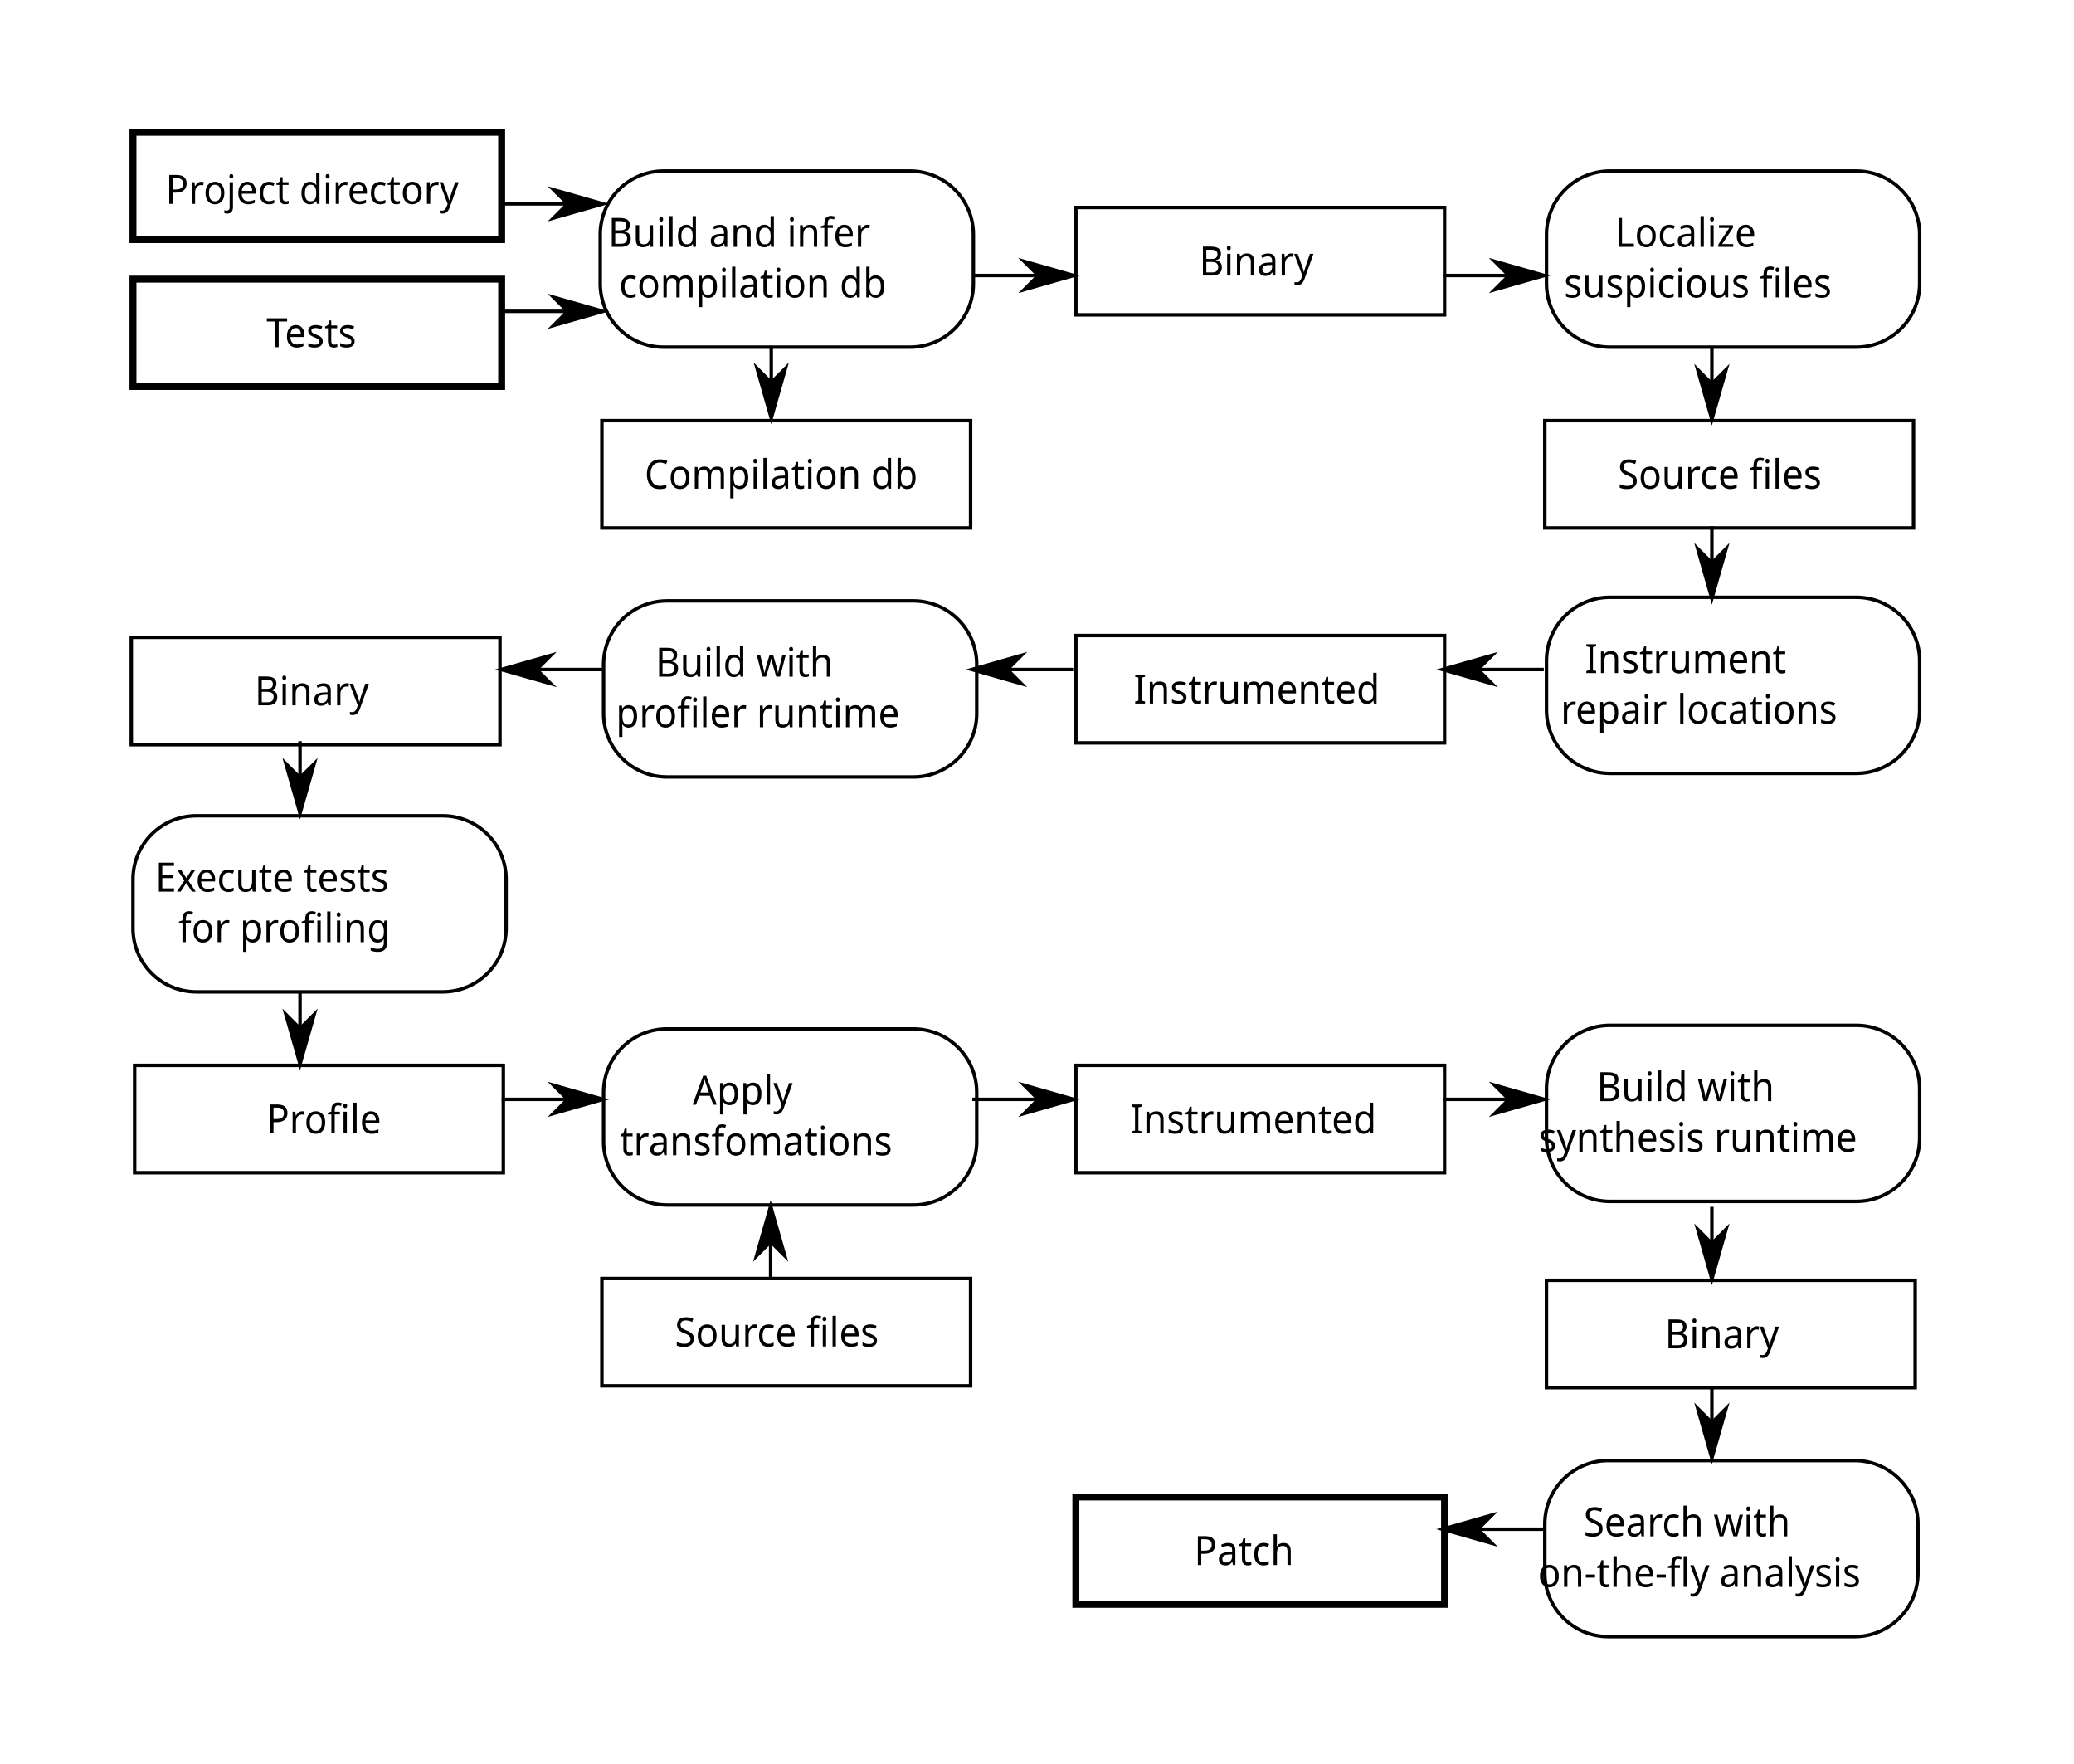
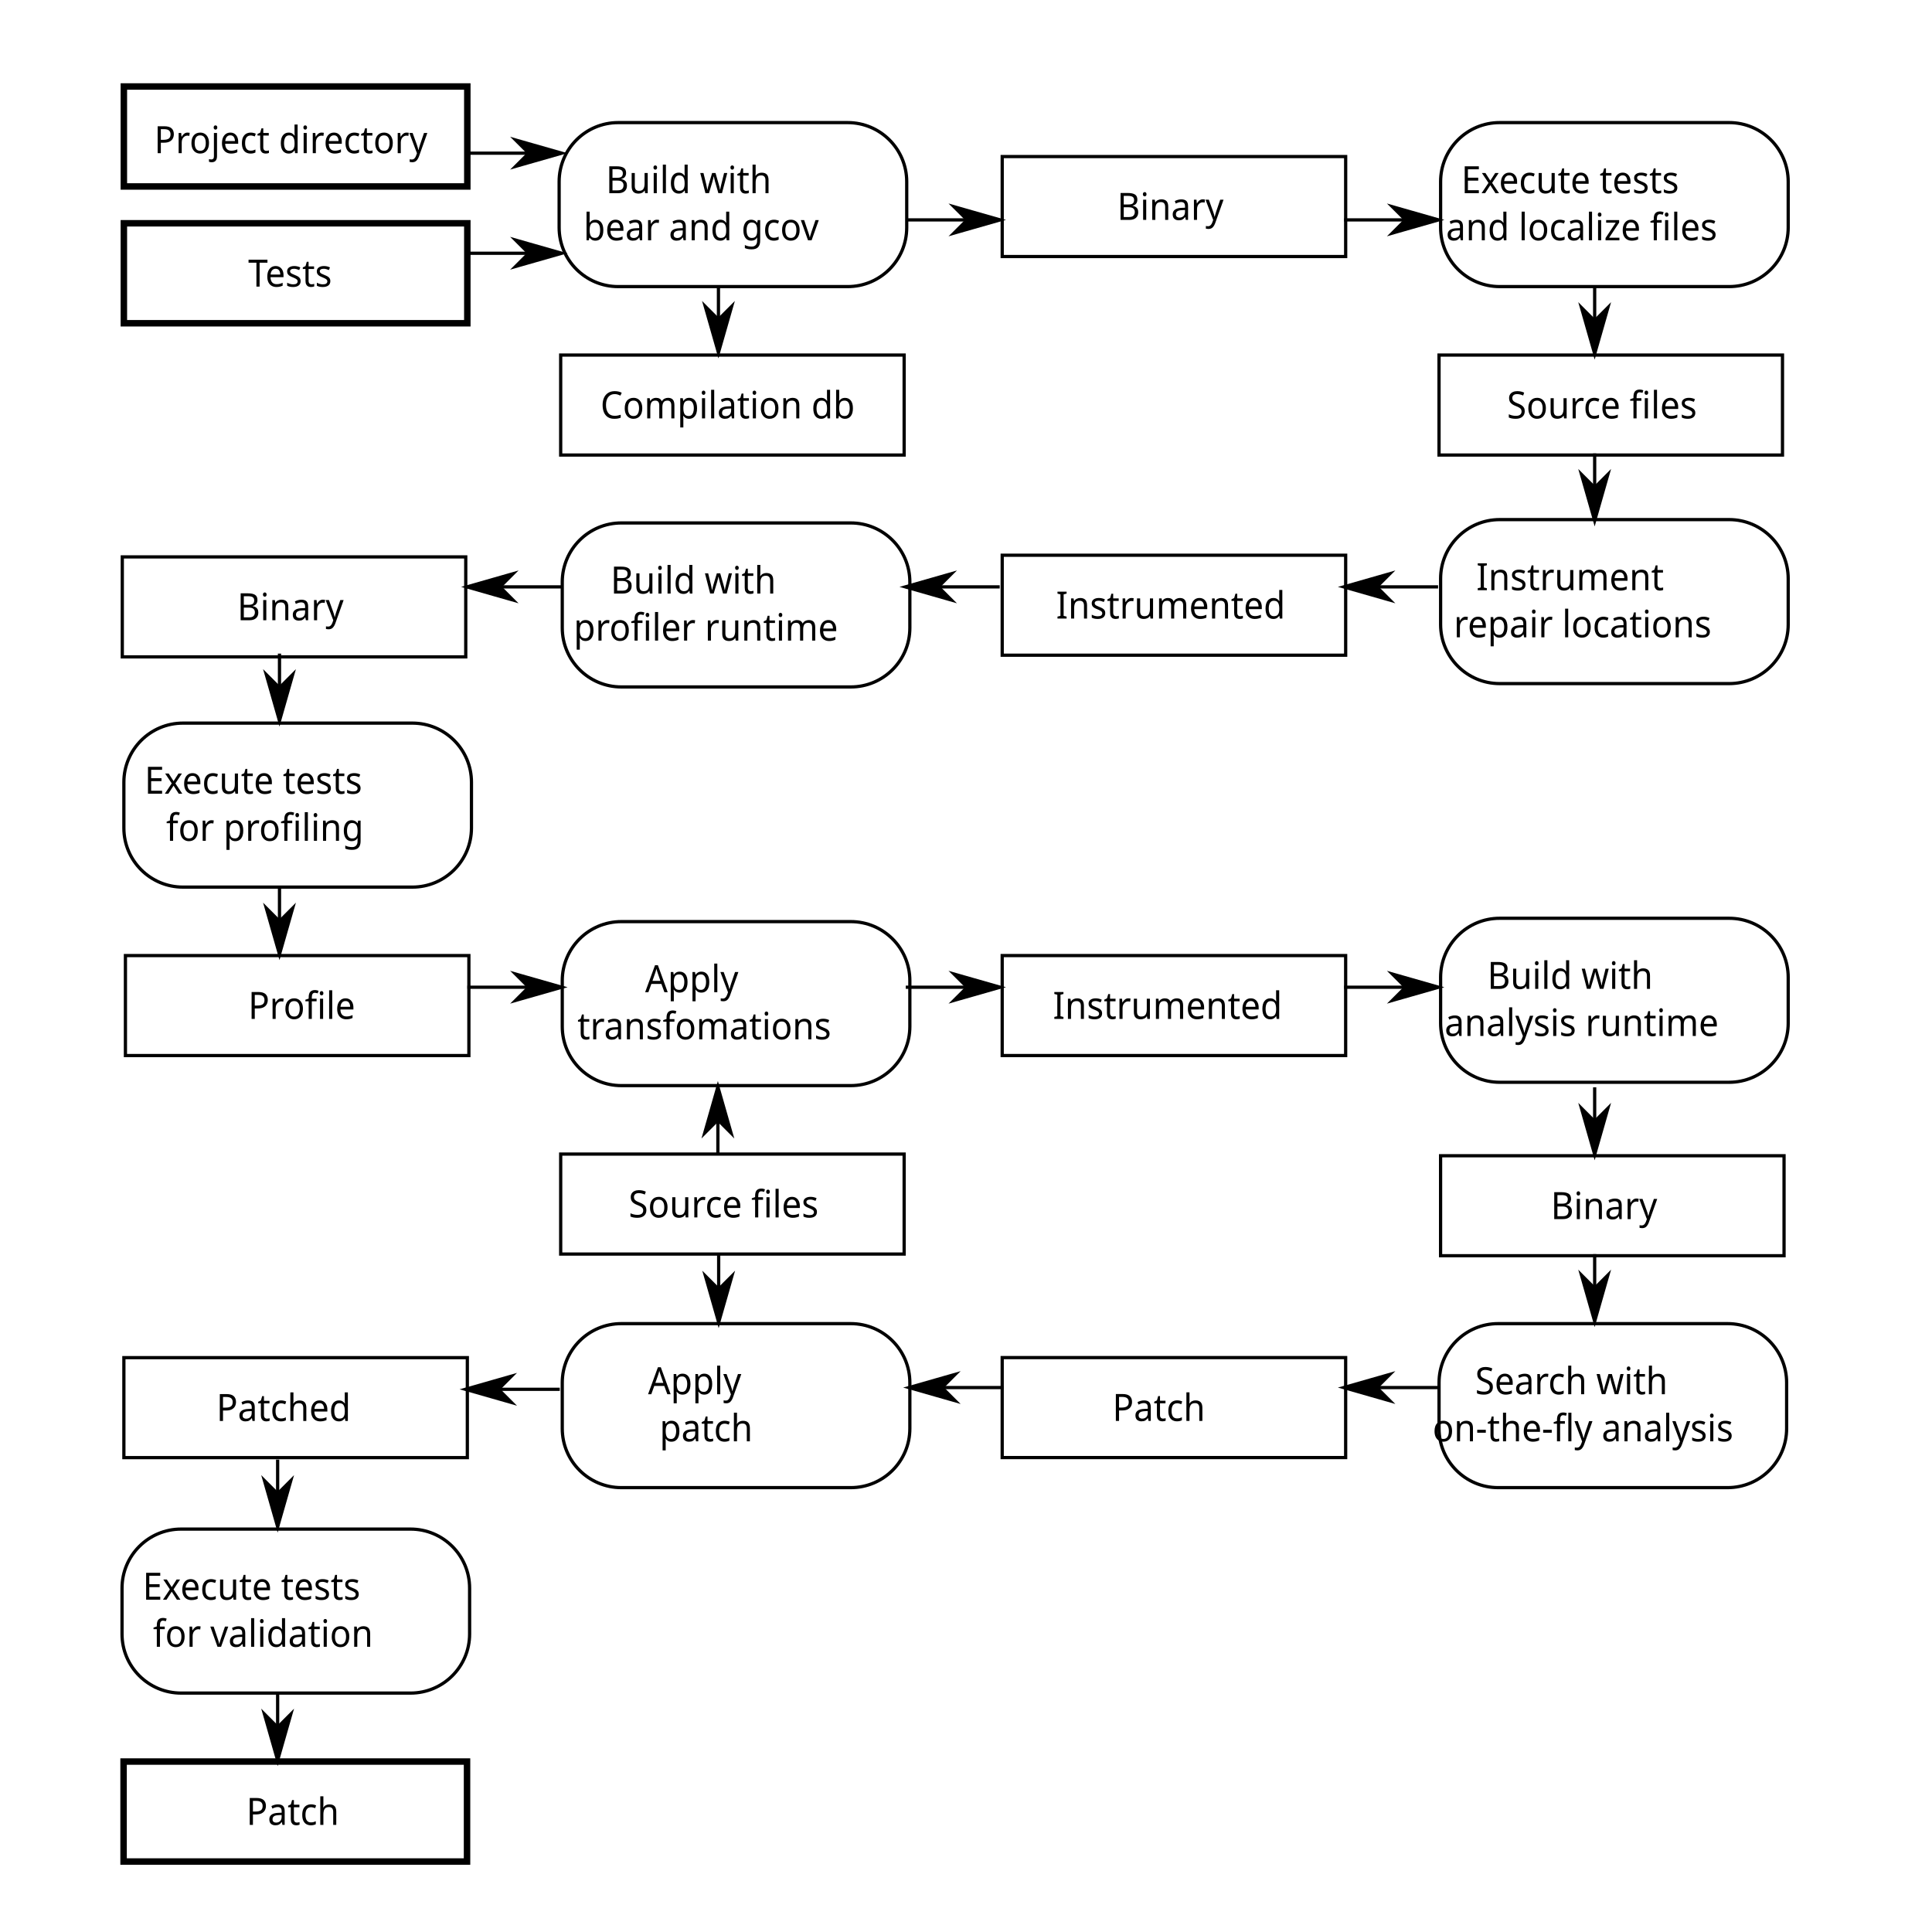
- <svg xmlns="http://www.w3.org/2000/svg" width="708.661" height="602.362" id="svg2" version="1.0">
+ <svg xmlns="http://www.w3.org/2000/svg" width="708.661" height="708.661" id="svg2" version="1.0">
  <defs id="defs4">
    <marker orient="auto" refY="0" refX="0" id="Arrow2Mend" style="overflow:visible">
      <path id="path4396" style="fill-rule:evenodd;stroke-width:0.625;stroke-linejoin:round" d="M 8.719,4.034 -2.207,0.016 8.719,-4.002 c -1.745,2.372 -1.735,5.617 -6e-7,8.035 z" transform="scale(-0.6,-0.6)" />
    </marker>
    <marker orient="auto" refY="0" refX="0" id="Arrow1Mend" style="overflow:visible">
      <path id="path4378" d="M 0,0 5,-5 -12.5,0 5,5 0,0 z" style="fill-rule:evenodd;stroke:#000000;stroke-width:1pt" transform="matrix(-0.4,0,0,-0.4,-4,0)" />
    </marker>
    <marker orient="auto" refY="0" refX="0" id="Arrow1Lend" style="overflow:visible">
      <path id="path4372" d="M 0,0 5,-5 -12.5,0 5,5 0,0 z" style="fill-rule:evenodd;stroke:#000000;stroke-width:1pt" transform="matrix(-0.8,0,0,-0.8,-10,0)" />
    </marker>
    <marker orient="auto" refY="0" refX="0" id="Arrow1Lend-4" style="overflow:visible">
      <path id="path4372-4" d="M 0,0 5,-5 -12.5,0 5,5 0,0 z" style="fill-rule:evenodd;stroke:#000000;stroke-width:1pt" transform="matrix(-0.8,0,0,-0.8,-10,0)" />
    </marker>
+     <marker orient="auto" refY="0" refX="0" id="Arrow1Lend-3" style="overflow:visible">
+       <path id="path4372-5" d="M 0,0 5,-5 -12.5,0 5,5 0,0 z" style="fill-rule:evenodd;stroke:#000000;stroke-width:1pt" transform="matrix(-0.8,0,0,-0.8,-10,0)" />
+     </marker>
+     <marker orient="auto" refY="0" refX="0" id="Arrow1Lend-2" style="overflow:visible">
+       <path id="path4372-9" d="M 0,0 5,-5 -12.5,0 5,5 0,0 z" style="fill-rule:evenodd;stroke:#000000;stroke-width:1pt" transform="matrix(-0.8,0,0,-0.8,-10,0)" />
+     </marker>
+     <marker orient="auto" refY="0" refX="0" id="Arrow1Lend-26" style="overflow:visible">
+       <path id="path4372-1" d="M 0,0 5,-5 -12.5,0 5,5 0,0 z" style="fill-rule:evenodd;stroke:#000000;stroke-width:1pt" transform="matrix(-0.8,0,0,-0.8,-10,0)" />
+     </marker>
+     <marker orient="auto" refY="0" refX="0" id="marker3213" style="overflow:visible">
+       <path id="path3215" d="M 0,0 5,-5 -12.5,0 5,5 0,0 z" style="fill-rule:evenodd;stroke:#000000;stroke-width:1pt" transform="matrix(-0.8,0,0,-0.8,-10,0)" />
+     </marker>
+     <marker orient="auto" refY="0" refX="0" id="Arrow1Lend-22" style="overflow:visible">
+       <path id="path4372-8" d="M 0,0 5,-5 -12.5,0 5,5 0,0 z" style="fill-rule:evenodd;stroke:#000000;stroke-width:1pt" transform="matrix(-0.8,0,0,-0.8,-10,0)" />
+     </marker>
+     <marker orient="auto" refY="0" refX="0" id="marker3284" style="overflow:visible">
+       <path id="path3286" d="M 0,0 5,-5 -12.5,0 5,5 0,0 z" style="fill-rule:evenodd;stroke:#000000;stroke-width:1pt" transform="matrix(-0.8,0,0,-0.8,-10,0)" />
+     </marker>
  </defs>
-   <g id="layer1" transform="translate(4.149475e-6,-435.8267)">
-     <rect style="fill:none;stroke:#000000;stroke-width:2.371;stroke-linecap:butt;stroke-linejoin:miter;stroke-miterlimit:4;stroke-opacity:1;stroke-dasharray:none;stroke-dashoffset:0" id="rect2999" width="125.981" height="36.671" x="45.431" y="481.019" />
-     <text xml:space="preserve" style="font-size:16.73px;font-style:normal;font-weight:normal;line-height:125%;letter-spacing:0px;word-spacing:0px;fill:#000000;fill-opacity:1;stroke:none;font-family:Sans" x="58.395" y="489.713" id="text3001" transform="scale(0.9688165,1.032187)">
-       <tspan id="tspan3003" x="58.395" y="489.713" style="font-size:13.384px">Project directory</tspan>
+   <g id="layer1" transform="translate(4.149475e-6,-329.5276)">
+     <rect style="fill:none;stroke:#000000;stroke-width:2.371;stroke-linecap:butt;stroke-linejoin:miter;stroke-miterlimit:4;stroke-opacity:1;stroke-dasharray:none;stroke-dashoffset:0" id="rect2999" width="125.981" height="36.671" x="45.431" y="361.254" />
+     <text xml:space="preserve" style="font-size:16.73px;font-style:normal;font-weight:normal;line-height:125%;letter-spacing:0px;word-spacing:0px;fill:#000000;fill-opacity:1;stroke:none;font-family:Sans" x="58.395" y="373.684" id="text3001" transform="scale(0.9688168,1.032187)">
+       <tspan id="tspan3003" x="58.395" y="373.684" style="font-size:13.384px">Project directory</tspan>
    </text>
-     <rect style="fill:none;stroke:#000000;stroke-width:1.186;stroke-linecap:butt;stroke-linejoin:miter;stroke-miterlimit:4;stroke-opacity:1;stroke-dasharray:none;stroke-dashoffset:0" id="rect3005" width="127.496" height="60.155" x="205.092" y="494.262" rx="21.674" />
-     <text xml:space="preserve" style="font-size:16.73px;font-style:normal;font-weight:normal;line-height:125%;letter-spacing:0px;word-spacing:0px;fill:#000000;fill-opacity:1;stroke:none;font-family:Sans" x="275.947" y="503.94" id="text3007" transform="scale(0.9688165,1.032187)">
-       <tspan id="tspan3009" x="275.947" y="503.94" style="font-size:13.384px;text-align:center;text-anchor:middle">Build and infer</tspan>
-       <tspan x="278.077" y="520.67" style="font-size:13.384px;text-align:center;text-anchor:middle" id="tspan3011">compilation db </tspan>
+     <rect style="fill:none;stroke:#000000;stroke-width:1.187;stroke-linecap:butt;stroke-linejoin:miter;stroke-miterlimit:4;stroke-opacity:1;stroke-dasharray:none;stroke-dashoffset:0" id="rect3005" width="127.496" height="60.155" x="205.092" y="374.498" rx="21.674" />
+     <text xml:space="preserve" style="font-size:16.73px;font-style:normal;font-weight:normal;line-height:125%;letter-spacing:0px;word-spacing:0px;fill:#000000;fill-opacity:1;stroke:none;font-family:Sans" x="275.947" y="387.911" id="text3007" transform="scale(0.9688168,1.032187)">
+       <tspan id="tspan3009" x="275.947" y="387.911" style="font-size:13.384px;text-align:center;text-anchor:middle">Build with</tspan>
+       <tspan x="278.077" y="404.641" style="font-size:13.384px;text-align:center;text-anchor:middle" id="tspan3011">bear and gcov </tspan>
    </text>
-     <rect style="fill:none;stroke:#000000;stroke-width:2.371;stroke-linecap:butt;stroke-linejoin:miter;stroke-miterlimit:4;stroke-opacity:1;stroke-dasharray:none;stroke-dashoffset:0" id="rect2999-3" width="125.981" height="36.671" x="45.433" y="531.191" />
-     <text xml:space="preserve" style="font-size:16.73px;font-style:normal;font-weight:normal;line-height:125%;letter-spacing:0px;word-spacing:0px;fill:#000000;fill-opacity:1;stroke:none;font-family:Sans" x="93.962" y="537.135" id="text3001-6" transform="scale(0.9688165,1.032187)">
-       <tspan id="tspan3003-7" x="93.962" y="537.135" style="font-size:13.384px">Tests</tspan>
+     <rect style="fill:none;stroke:#000000;stroke-width:2.371;stroke-linecap:butt;stroke-linejoin:miter;stroke-miterlimit:4;stroke-opacity:1;stroke-dasharray:none;stroke-dashoffset:0" id="rect2999-3" width="125.981" height="36.671" x="45.433" y="411.428" />
+     <text xml:space="preserve" style="font-size:16.73px;font-style:normal;font-weight:normal;line-height:125%;letter-spacing:0px;word-spacing:0px;fill:#000000;fill-opacity:1;stroke:none;font-family:Sans" x="93.962" y="421.106" id="text3001-6" transform="scale(0.9688168,1.032187)">
+       <tspan id="tspan3003-7" x="93.962" y="421.106" style="font-size:13.384px">Tests</tspan>
    </text>
-     <rect style="fill:none;stroke:#000000;stroke-width:1.186;stroke-linecap:butt;stroke-linejoin:miter;stroke-miterlimit:4;stroke-opacity:1;stroke-dasharray:none;stroke-dashoffset:0" id="rect2999-3-5" width="125.981" height="36.671" x="527.84" y="579.528" />
-     <text xml:space="preserve" style="font-size:16.73px;font-style:normal;font-weight:normal;line-height:125%;letter-spacing:0px;word-spacing:0px;fill:#000000;fill-opacity:1;stroke:none;font-family:Sans" x="570.558" y="583.965" id="text3001-6-3" transform="scale(0.9688165,1.032187)">
-       <tspan id="tspan3003-7-5" x="570.558" y="583.965" style="font-size:13.384px">Source files</tspan>
+     <rect style="fill:none;stroke:#000000;stroke-width:1.186;stroke-linecap:butt;stroke-linejoin:miter;stroke-miterlimit:4;stroke-opacity:1;stroke-dasharray:none;stroke-dashoffset:0" id="rect2999-3-5" width="125.981" height="36.671" x="527.84" y="459.765" />
+     <text xml:space="preserve" style="font-size:16.73px;font-style:normal;font-weight:normal;line-height:125%;letter-spacing:0px;word-spacing:0px;fill:#000000;fill-opacity:1;stroke:none;font-family:Sans" x="570.557" y="467.936" id="text3001-6-3" transform="scale(0.9688168,1.032187)">
+       <tspan id="tspan3003-7-5" x="570.557" y="467.936" style="font-size:13.384px">Source files</tspan>
    </text>
-     <rect style="fill:none;stroke:#000000;stroke-width:1.186;stroke-linecap:butt;stroke-linejoin:miter;stroke-miterlimit:4;stroke-opacity:1;stroke-dasharray:none;stroke-dashoffset:0" id="rect2999-3-5-6" width="125.981" height="36.671" x="205.66" y="579.528" />
-     <text xml:space="preserve" style="font-size:16.73px;font-style:normal;font-weight:normal;line-height:125%;letter-spacing:0px;word-spacing:0px;fill:#000000;fill-opacity:1;stroke:none;font-family:Sans" x="227.339" y="583.965" id="text3001-6-3-2" transform="scale(0.9688165,1.032187)">
-       <tspan id="tspan3003-7-5-9" x="227.339" y="583.965" style="font-size:13.384px">Compilation db</tspan>
+     <rect style="fill:none;stroke:#000000;stroke-width:1.186;stroke-linecap:butt;stroke-linejoin:miter;stroke-miterlimit:4;stroke-opacity:1;stroke-dasharray:none;stroke-dashoffset:0" id="rect2999-3-5-6" width="125.981" height="36.671" x="205.66" y="459.765" />
+     <text xml:space="preserve" style="font-size:16.73px;font-style:normal;font-weight:normal;line-height:125%;letter-spacing:0px;word-spacing:0px;fill:#000000;fill-opacity:1;stroke:none;font-family:Sans" x="227.339" y="467.936" id="text3001-6-3-2" transform="scale(0.9688168,1.032187)">
+       <tspan id="tspan3003-7-5-9" x="227.339" y="467.936" style="font-size:13.384px">Compilation db</tspan>
    </text>
-     <rect style="fill:none;stroke:#000000;stroke-width:1.186;stroke-linecap:butt;stroke-linejoin:miter;stroke-miterlimit:4;stroke-opacity:1;stroke-dasharray:none;stroke-dashoffset:0" id="rect2999-3-5-6-1" width="125.981" height="36.671" x="367.612" y="506.717" />
-     <text xml:space="preserve" style="font-size:16.73px;font-style:normal;font-weight:normal;line-height:125%;letter-spacing:0px;word-spacing:0px;fill:#000000;fill-opacity:1;stroke:none;font-family:Sans" x="422.958" y="513.424" id="text3001-6-3-2-2" transform="scale(0.9688165,1.032187)">
-       <tspan id="tspan3003-7-5-9-7" x="422.958" y="513.424" style="font-size:13.384px">Binary</tspan>
+     <rect style="fill:none;stroke:#000000;stroke-width:1.186;stroke-linecap:butt;stroke-linejoin:miter;stroke-miterlimit:4;stroke-opacity:1;stroke-dasharray:none;stroke-dashoffset:0" id="rect2999-3-5-6-1" width="125.981" height="36.671" x="367.612" y="386.953" />
+     <text xml:space="preserve" style="font-size:16.73px;font-style:normal;font-weight:normal;line-height:125%;letter-spacing:0px;word-spacing:0px;fill:#000000;fill-opacity:1;stroke:none;font-family:Sans" x="422.958" y="397.395" id="text3001-6-3-2-2" transform="scale(0.9688168,1.032187)">
+       <tspan id="tspan3003-7-5-9-7" x="422.958" y="397.395" style="font-size:13.384px">Binary</tspan>
    </text>
-     <rect style="fill:none;stroke:#000000;stroke-width:1.186;stroke-linecap:butt;stroke-linejoin:miter;stroke-miterlimit:4;stroke-opacity:1;stroke-dasharray:none;stroke-dashoffset:0" id="rect2999-3-5-0" width="125.981" height="36.671" x="367.612" y="652.949" />
-     <text xml:space="preserve" style="font-size:16.73px;font-style:normal;font-weight:normal;line-height:125%;letter-spacing:0px;word-spacing:0px;fill:#000000;fill-opacity:1;stroke:none;font-family:Sans" x="399.839" y="655.096" id="text3001-6-3-6" transform="scale(0.9688165,1.032187)">
-       <tspan id="tspan3003-7-5-2" x="399.839" y="655.096" style="font-size:13.384px">Instrumented</tspan>
+     <rect style="fill:none;stroke:#000000;stroke-width:1.186;stroke-linecap:butt;stroke-linejoin:miter;stroke-miterlimit:4;stroke-opacity:1;stroke-dasharray:none;stroke-dashoffset:0" id="rect2999-3-5-0" width="125.981" height="36.671" x="367.612" y="533.186" />
+     <text xml:space="preserve" style="font-size:16.73px;font-style:normal;font-weight:normal;line-height:125%;letter-spacing:0px;word-spacing:0px;fill:#000000;fill-opacity:1;stroke:none;font-family:Sans" x="399.839" y="539.067" id="text3001-6-3-6" transform="scale(0.9688168,1.032187)">
+       <tspan id="tspan3003-7-5-2" x="399.839" y="539.067" style="font-size:13.384px">Instrumented</tspan>
    </text>
-     <rect style="fill:none;stroke:#000000;stroke-width:1.186;stroke-linecap:butt;stroke-linejoin:miter;stroke-miterlimit:4;stroke-opacity:1;stroke-dasharray:none;stroke-dashoffset:0" id="rect2999-3-5-0-3" width="125.981" height="36.671" x="367.607" y="799.795" />
-     <text xml:space="preserve" style="font-size:16.73px;font-style:normal;font-weight:normal;line-height:125%;letter-spacing:0px;word-spacing:0px;fill:#000000;fill-opacity:1;stroke:none;font-family:Sans" x="398.65" y="797.365" id="text3001-6-3-6-7" transform="scale(0.9688165,1.032187)">
-       <tspan id="tspan3003-7-5-2-5" x="398.65" y="797.365" style="font-size:13.384px">Instrumented</tspan>
+     <rect style="fill:none;stroke:#000000;stroke-width:1.186;stroke-linecap:butt;stroke-linejoin:miter;stroke-miterlimit:4;stroke-opacity:1;stroke-dasharray:none;stroke-dashoffset:0" id="rect2999-3-5-0-3" width="125.981" height="36.671" x="367.607" y="680.031" />
+     <text xml:space="preserve" style="font-size:16.73px;font-style:normal;font-weight:normal;line-height:125%;letter-spacing:0px;word-spacing:0px;fill:#000000;fill-opacity:1;stroke:none;font-family:Sans" x="398.65" y="681.336" id="text3001-6-3-6-7" transform="scale(0.9688168,1.032187)">
+       <tspan id="tspan3003-7-5-2-5" x="398.65" y="681.336" style="font-size:13.384px">Instrumented</tspan>
    </text>
-     <rect style="fill:none;stroke:#000000;stroke-width:1.186;stroke-linecap:butt;stroke-linejoin:miter;stroke-miterlimit:4;stroke-opacity:1;stroke-dasharray:none;stroke-dashoffset:0" id="rect3005-9" width="127.496" height="60.155" x="528.419" y="494.26" rx="21.674" />
-     <text xml:space="preserve" style="font-size:16.73px;font-style:normal;font-weight:normal;line-height:125%;letter-spacing:0px;word-spacing:0px;fill:#000000;fill-opacity:1;stroke:none;font-family:Sans" x="609.681" y="503.938" id="text3007-2" transform="scale(0.9688165,1.032187)">
-       <tspan x="609.681" y="503.938" style="font-size:13.384px;text-align:center;text-anchor:middle" id="tspan3011-8">Localize</tspan>
-       <tspan x="609.681" y="520.668" style="font-size:13.384px;text-align:center;text-anchor:middle" id="tspan3310">suspicious files</tspan>
+     <rect style="fill:none;stroke:#000000;stroke-width:1.186;stroke-linecap:butt;stroke-linejoin:miter;stroke-miterlimit:4;stroke-opacity:1;stroke-dasharray:none;stroke-dashoffset:0" id="rect3005-9" width="127.496" height="60.155" x="528.419" y="374.496" rx="21.674" />
+     <text xml:space="preserve" style="font-size:16.73px;font-style:normal;font-weight:normal;line-height:125%;letter-spacing:0px;word-spacing:0px;fill:#000000;fill-opacity:1;stroke:none;font-family:Sans" x="609.681" y="387.909" id="text3007-2" transform="scale(0.9688168,1.032187)">
+       <tspan x="609.681" y="387.909" style="font-size:13.384px;text-align:center;text-anchor:middle" id="tspan3011-8">Execute tests</tspan>
+       <tspan x="609.681" y="404.638" style="font-size:13.384px;text-align:center;text-anchor:middle" id="tspan3310">and localize files</tspan>
    </text>
-     <rect style="fill:none;stroke:#000000;stroke-width:1.186;stroke-linecap:butt;stroke-linejoin:miter;stroke-miterlimit:4;stroke-opacity:1;stroke-dasharray:none;stroke-dashoffset:0" id="rect3005-97" width="127.496" height="60.155" x="528.419" y="639.882" rx="21.674" />
-     <text xml:space="preserve" style="font-size:16.73px;font-style:normal;font-weight:normal;line-height:125%;letter-spacing:0px;word-spacing:0px;fill:#000000;fill-opacity:1;stroke:none;font-family:Sans" x="609.681" y="645.018" id="text3007-3" transform="scale(0.9688165,1.032187)">
-       <tspan x="609.681" y="645.018" style="font-size:13.384px;text-align:center;text-anchor:middle" id="tspan3011-1">Instrument</tspan>
-       <tspan x="611.811" y="661.748" style="font-size:13.384px;text-align:center;text-anchor:middle" id="tspan3306">repair locations </tspan>
+     <rect style="fill:none;stroke:#000000;stroke-width:1.186;stroke-linecap:butt;stroke-linejoin:miter;stroke-miterlimit:4;stroke-opacity:1;stroke-dasharray:none;stroke-dashoffset:0" id="rect3005-97" width="127.496" height="60.155" x="528.419" y="520.118" rx="21.674" />
+     <text xml:space="preserve" style="font-size:16.73px;font-style:normal;font-weight:normal;line-height:125%;letter-spacing:0px;word-spacing:0px;fill:#000000;fill-opacity:1;stroke:none;font-family:Sans" x="609.681" y="528.99" id="text3007-3" transform="scale(0.9688168,1.032187)">
+       <tspan x="609.681" y="528.99" style="font-size:13.384px;text-align:center;text-anchor:middle" id="tspan3011-1">Instrument</tspan>
+       <tspan x="611.811" y="545.719" style="font-size:13.384px;text-align:center;text-anchor:middle" id="tspan3306">repair locations </tspan>
    </text>
-     <rect style="fill:none;stroke:#000000;stroke-width:1.186;stroke-linecap:butt;stroke-linejoin:miter;stroke-miterlimit:4;stroke-opacity:1;stroke-dasharray:none;stroke-dashoffset:0" id="rect3005-2" width="127.496" height="60.155" x="206.239" y="641.108" rx="21.674" />
-     <text xml:space="preserve" style="font-size:16.73px;font-style:normal;font-weight:normal;line-height:125%;letter-spacing:0px;word-spacing:0px;fill:#000000;fill-opacity:1;stroke:none;font-family:Sans" x="277.723" y="646.204" id="text3007-9" transform="scale(0.9688165,1.032187)">
-       <tspan x="277.723" y="646.204" style="font-size:13.384px;text-align:center;text-anchor:middle" id="tspan3011-19">Build with</tspan>
-       <tspan x="279.854" y="662.934" style="font-size:13.384px;text-align:center;text-anchor:middle" id="tspan3341">profiler runtime </tspan>
+     <rect style="fill:none;stroke:#000000;stroke-width:1.186;stroke-linecap:butt;stroke-linejoin:miter;stroke-miterlimit:4;stroke-opacity:1;stroke-dasharray:none;stroke-dashoffset:0" id="rect3005-2" width="127.496" height="60.155" x="206.239" y="521.345" rx="21.674" />
+     <text xml:space="preserve" style="font-size:16.73px;font-style:normal;font-weight:normal;line-height:125%;letter-spacing:0px;word-spacing:0px;fill:#000000;fill-opacity:1;stroke:none;font-family:Sans" x="277.723" y="530.175" id="text3007-9" transform="scale(0.9688168,1.032187)">
+       <tspan x="277.723" y="530.175" style="font-size:13.384px;text-align:center;text-anchor:middle" id="tspan3011-19">Build with</tspan>
+       <tspan x="279.854" y="546.905" style="font-size:13.384px;text-align:center;text-anchor:middle" id="tspan3341">profiler runtime </tspan>
    </text>
-     <rect style="fill:none;stroke:#000000;stroke-width:1.186;stroke-linecap:butt;stroke-linejoin:miter;stroke-miterlimit:4;stroke-opacity:1;stroke-dasharray:none;stroke-dashoffset:0" id="rect2999-3-5-6-1-4" width="125.981" height="36.671" x="44.857" y="653.562" />
-     <text xml:space="preserve" style="font-size:16.73px;font-style:normal;font-weight:normal;line-height:125%;letter-spacing:0px;word-spacing:0px;fill:#000000;fill-opacity:1;stroke:none;font-family:Sans" x="89.815" y="655.69" id="text3001-6-3-2-2-7" transform="scale(0.9688165,1.032187)">
-       <tspan id="tspan3003-7-5-9-7-8" x="89.815" y="655.69" style="font-size:13.384px">Binary</tspan>
+     <rect style="fill:none;stroke:#000000;stroke-width:1.186;stroke-linecap:butt;stroke-linejoin:miter;stroke-miterlimit:4;stroke-opacity:1;stroke-dasharray:none;stroke-dashoffset:0" id="rect2999-3-5-6-1-4" width="125.981" height="36.671" x="44.857" y="533.799" />
+     <text xml:space="preserve" style="font-size:16.73px;font-style:normal;font-weight:normal;line-height:125%;letter-spacing:0px;word-spacing:0px;fill:#000000;fill-opacity:1;stroke:none;font-family:Sans" x="89.815" y="539.661" id="text3001-6-3-2-2-7" transform="scale(0.9688168,1.032187)">
+       <tspan id="tspan3003-7-5-9-7-8" x="89.815" y="539.661" style="font-size:13.384px">Binary</tspan>
    </text>
-     <rect style="fill:none;stroke:#000000;stroke-width:1.186;stroke-linecap:butt;stroke-linejoin:miter;stroke-miterlimit:4;stroke-opacity:1;stroke-dasharray:none;stroke-dashoffset:0" id="rect3005-2-4" width="127.496" height="60.155" x="206.239" y="787.34" rx="21.674" />
-     <text xml:space="preserve" style="font-size:16.73px;font-style:normal;font-weight:normal;line-height:125%;letter-spacing:0px;word-spacing:0px;fill:#000000;fill-opacity:1;stroke:none;font-family:Sans" x="277.13" y="787.879" id="text3007-9-5" transform="scale(0.9688165,1.032187)">
-       <tspan x="277.13" y="787.879" style="font-size:13.384px;text-align:center;text-anchor:middle" id="tspan3011-19-0">Apply</tspan>
-       <tspan x="279.261" y="804.608" style="font-size:13.384px;text-align:center;text-anchor:middle" id="tspan3341-3">transfomations </tspan>
+     <rect style="fill:none;stroke:#000000;stroke-width:1.186;stroke-linecap:butt;stroke-linejoin:miter;stroke-miterlimit:4;stroke-opacity:1;stroke-dasharray:none;stroke-dashoffset:0" id="rect3005-2-4" width="127.496" height="60.155" x="206.239" y="667.576" rx="21.674" />
+     <text xml:space="preserve" style="font-size:16.73px;font-style:normal;font-weight:normal;line-height:125%;letter-spacing:0px;word-spacing:0px;fill:#000000;fill-opacity:1;stroke:none;font-family:Sans" x="277.13" y="671.85" id="text3007-9-5" transform="scale(0.9688168,1.032187)">
+       <tspan x="277.13" y="671.85" style="font-size:13.384px;text-align:center;text-anchor:middle" id="tspan3011-19-0">Apply</tspan>
+       <tspan x="279.261" y="688.58" style="font-size:13.384px;text-align:center;text-anchor:middle" id="tspan3341-3">transfomations </tspan>
    </text>
-     <rect style="fill:none;stroke:#000000;stroke-width:1.186;stroke-linecap:butt;stroke-linejoin:miter;stroke-miterlimit:4;stroke-opacity:1;stroke-dasharray:none;stroke-dashoffset:0" id="rect2999-3-5-0-6" width="125.981" height="36.671" x="528.409" y="873.222" />
-     <text xml:space="preserve" style="font-size:16.73px;font-style:normal;font-weight:normal;line-height:125%;letter-spacing:0px;word-spacing:0px;fill:#000000;fill-opacity:1;stroke:none;font-family:Sans" x="587.154" y="868.5" id="text3001-6-3-6-1" transform="scale(0.9688165,1.032187)">
-       <tspan id="tspan3003-7-5-2-0" x="587.154" y="868.5" style="font-size:13.384px">Binary</tspan>
+     <rect style="fill:none;stroke:#000000;stroke-width:1.186;stroke-linecap:butt;stroke-linejoin:miter;stroke-miterlimit:4;stroke-opacity:1;stroke-dasharray:none;stroke-dashoffset:0" id="rect2999-3-5-0-6" width="125.981" height="36.671" x="528.409" y="753.458" />
+     <text xml:space="preserve" style="font-size:16.73px;font-style:normal;font-weight:normal;line-height:125%;letter-spacing:0px;word-spacing:0px;fill:#000000;fill-opacity:1;stroke:none;font-family:Sans" x="587.154" y="752.471" id="text3001-6-3-6-1" transform="scale(0.9688168,1.032187)">
+       <tspan id="tspan3003-7-5-2-0" x="587.154" y="752.471" style="font-size:13.384px">Binary</tspan>
    </text>
-     <rect style="fill:none;stroke:#000000;stroke-width:1.186;stroke-linecap:butt;stroke-linejoin:miter;stroke-miterlimit:4;stroke-opacity:1;stroke-dasharray:none;stroke-dashoffset:0" id="rect3005-2-6" width="127.496" height="60.155" x="45.436" y="714.529" rx="21.674" />
-     <text xml:space="preserve" style="font-size:16.73px;font-style:normal;font-weight:normal;line-height:125%;letter-spacing:0px;word-spacing:0px;fill:#000000;fill-opacity:1;stroke:none;font-family:Sans" x="111.152" y="717.338" id="text3007-9-3" transform="scale(0.9688165,1.032187)">
-       <tspan x="111.152" y="717.338" style="font-size:13.384px;text-align:center;text-anchor:middle" id="tspan3341-0">Execute tests</tspan>
-       <tspan x="111.152" y="734.068" style="font-size:13.384px;text-align:center;text-anchor:middle" id="tspan3451">for profiling</tspan>
+     <rect style="fill:none;stroke:#000000;stroke-width:1.186;stroke-linecap:butt;stroke-linejoin:miter;stroke-miterlimit:4;stroke-opacity:1;stroke-dasharray:none;stroke-dashoffset:0" id="rect3005-2-6" width="127.496" height="60.155" x="45.436" y="594.765" rx="21.674" />
+     <text xml:space="preserve" style="font-size:16.73px;font-style:normal;font-weight:normal;line-height:125%;letter-spacing:0px;word-spacing:0px;fill:#000000;fill-opacity:1;stroke:none;font-family:Sans" x="111.152" y="601.309" id="text3007-9-3" transform="scale(0.9688168,1.032187)">
+       <tspan x="111.152" y="601.309" style="font-size:13.384px;text-align:center;text-anchor:middle" id="tspan3341-0">Execute tests</tspan>
+       <tspan x="111.152" y="618.039" style="font-size:13.384px;text-align:center;text-anchor:middle" id="tspan3451">for profiling</tspan>
    </text>
-     <rect style="fill:none;stroke:#000000;stroke-width:1.186;stroke-linecap:butt;stroke-linejoin:miter;stroke-miterlimit:4;stroke-opacity:1;stroke-dasharray:none;stroke-dashoffset:0" id="rect2999-3-5-0-6-6" width="125.981" height="36.671" x="46.006" y="799.797" />
-     <text xml:space="preserve" style="font-size:16.73px;font-style:normal;font-weight:normal;line-height:125%;letter-spacing:0px;word-spacing:0px;fill:#000000;fill-opacity:1;stroke:none;font-family:Sans" x="93.962" y="797.365" id="text3001-6-3-6-1-1" transform="scale(0.9688165,1.032187)">
-       <tspan id="tspan3003-7-5-2-0-5" x="93.962" y="797.365" style="font-size:13.384px">Profile</tspan>
+     <rect style="fill:none;stroke:#000000;stroke-width:1.186;stroke-linecap:butt;stroke-linejoin:miter;stroke-miterlimit:4;stroke-opacity:1;stroke-dasharray:none;stroke-dashoffset:0" id="rect2999-3-5-0-6-6" width="125.981" height="36.671" x="46.006" y="680.033" />
+     <text xml:space="preserve" style="font-size:16.73px;font-style:normal;font-weight:normal;line-height:125%;letter-spacing:0px;word-spacing:0px;fill:#000000;fill-opacity:1;stroke:none;font-family:Sans" x="93.962" y="681.336" id="text3001-6-3-6-1-1" transform="scale(0.9688168,1.032187)">
+       <tspan id="tspan3003-7-5-2-0-5" x="93.962" y="681.336" style="font-size:13.384px">Profile</tspan>
    </text>
-     <rect style="fill:none;stroke:#000000;stroke-width:1.186;stroke-linecap:butt;stroke-linejoin:miter;stroke-miterlimit:4;stroke-opacity:1;stroke-dasharray:none;stroke-dashoffset:0" id="rect3005-97-5" width="127.496" height="60.155" x="528.419" y="786.116" rx="21.674" />
-     <text xml:space="preserve" style="font-size:16.73px;font-style:normal;font-weight:normal;line-height:125%;letter-spacing:0px;word-spacing:0px;fill:#000000;fill-opacity:1;stroke:none;font-family:Sans" x="609.681" y="786.693" id="text3007-3-4" transform="scale(0.9688165,1.032187)">
-       <tspan x="609.681" y="786.693" style="font-size:13.384px;text-align:center;text-anchor:middle" id="tspan3306-6">Build with</tspan>
-       <tspan x="609.681" y="803.423" style="font-size:13.384px;text-align:center;text-anchor:middle" id="tspan3506">synthesis runtime</tspan>
+     <rect style="fill:none;stroke:#000000;stroke-width:1.186;stroke-linecap:butt;stroke-linejoin:miter;stroke-miterlimit:4;stroke-opacity:1;stroke-dasharray:none;stroke-dashoffset:0" id="rect3005-97-5" width="127.496" height="60.155" x="528.419" y="666.353" rx="21.674" />
+     <text xml:space="preserve" style="font-size:16.73px;font-style:normal;font-weight:normal;line-height:125%;letter-spacing:0px;word-spacing:0px;fill:#000000;fill-opacity:1;stroke:none;font-family:Sans" x="609.681" y="670.665" id="text3007-3-4" transform="scale(0.9688168,1.032187)">
+       <tspan x="609.681" y="670.665" style="font-size:13.384px;text-align:center;text-anchor:middle" id="tspan3306-6">Build with</tspan>
+       <tspan x="609.681" y="687.394" style="font-size:13.384px;text-align:center;text-anchor:middle" id="tspan3506">analysis runtime</tspan>
    </text>
-     <rect style="fill:none;stroke:#000000;stroke-width:1.186;stroke-linecap:butt;stroke-linejoin:miter;stroke-miterlimit:4;stroke-opacity:1;stroke-dasharray:none;stroke-dashoffset:0" id="rect3005-97-5-5" width="127.496" height="60.155" x="527.844" y="934.801" rx="21.674" />
-     <text xml:space="preserve" style="font-size:16.73px;font-style:normal;font-weight:normal;line-height:125%;letter-spacing:0px;word-spacing:0px;fill:#000000;fill-opacity:1;stroke:none;font-family:Sans" x="610.186" y="930.742" id="text3007-3-4-6" transform="scale(0.9688165,1.032187)">
-       <tspan x="610.186" y="930.742" style="font-size:13.384px;text-align:center;text-anchor:middle" id="tspan3506-3">Search with</tspan>
-       <tspan x="610.186" y="947.471" style="font-size:13.384px;text-align:center;text-anchor:middle" id="tspan3561">on-the-fly analysis</tspan>
+     <rect style="fill:none;stroke:#000000;stroke-width:1.186;stroke-linecap:butt;stroke-linejoin:miter;stroke-miterlimit:4;stroke-opacity:1;stroke-dasharray:none;stroke-dashoffset:0" id="rect3005-97-5-5" width="127.496" height="60.155" x="527.844" y="815.038" rx="21.674" />
+     <text xml:space="preserve" style="font-size:16.73px;font-style:normal;font-weight:normal;line-height:125%;letter-spacing:0px;word-spacing:0px;fill:#000000;fill-opacity:1;stroke:none;font-family:Sans" x="610.186" y="814.713" id="text3007-3-4-6" transform="scale(0.9688168,1.032187)">
+       <tspan x="610.186" y="814.713" style="font-size:13.384px;text-align:center;text-anchor:middle" id="tspan3506-3">Search with</tspan>
+       <tspan x="610.186" y="831.443" style="font-size:13.384px;text-align:center;text-anchor:middle" id="tspan3561">on-the-fly analysis</tspan>
    </text>
-     <rect style="fill:none;stroke:#000000;stroke-width:2.371;stroke-linecap:butt;stroke-linejoin:miter;stroke-miterlimit:4;stroke-opacity:1;stroke-dasharray:none;stroke-dashoffset:0" id="rect2999-3-5-0-6-7" width="125.981" height="36.671" x="367.607" y="947.259" />
-     <text xml:space="preserve" style="font-size:16.73px;font-style:normal;font-weight:normal;line-height:125%;letter-spacing:0px;word-spacing:0px;fill:#000000;fill-opacity:1;stroke:none;font-family:Sans" x="421.176" y="940.228" id="text3001-6-3-6-1-4" transform="scale(0.9688165,1.032187)">
-       <tspan id="tspan3003-7-5-2-0-52" x="421.176" y="940.228" style="font-size:13.384px">Patch</tspan>
+     <rect style="fill:none;stroke:#000000;stroke-width:1.187;stroke-linecap:butt;stroke-linejoin:miter;stroke-miterlimit:4;stroke-opacity:1;stroke-dasharray:none;stroke-dashoffset:0" id="rect2999-3-5-0-6-7" width="125.981" height="36.671" x="367.607" y="827.495" />
+     <text xml:space="preserve" style="font-size:16.73px;font-style:normal;font-weight:normal;line-height:125%;letter-spacing:0px;word-spacing:0px;fill:#000000;fill-opacity:1;stroke:none;font-family:Sans" x="421.176" y="824.199" id="text3001-6-3-6-1-4" transform="scale(0.9688168,1.032187)">
+       <tspan id="tspan3003-7-5-2-0-52" x="421.176" y="824.199" style="font-size:13.384px">Patch</tspan>
    </text>
-     <path style="fill:none;stroke:#000000;stroke-width:1.186;stroke-linecap:butt;stroke-linejoin:miter;stroke-miterlimit:4;stroke-opacity:1;stroke-dasharray:none;marker-end:url(#Arrow1Lend)" d="m 332.236,529.951 34.458,0" id="path3567" />
-     <path style="fill:none;stroke:#000000;stroke-width:1.186;stroke-linecap:butt;stroke-linejoin:miter;stroke-miterlimit:4;stroke-opacity:1;stroke-dasharray:none;marker-end:url(#Arrow1Lend)" d="m 493.039,529.951 34.458,0" id="path3569" />
-     <path style="fill:none;stroke:#000000;stroke-width:1.186;stroke-linecap:butt;stroke-linejoin:miter;stroke-miterlimit:4;stroke-opacity:1;stroke-dasharray:none;marker-end:url(#Arrow1Lend)" d="m 584.927,554.425 0,24.474" id="path3571" />
-     <path style="fill:none;stroke:#000000;stroke-width:1.186;stroke-linecap:butt;stroke-linejoin:miter;stroke-miterlimit:4;stroke-opacity:1;stroke-dasharray:none;marker-end:url(#Arrow1Lend)" d="m 584.927,615.611 0,24.474" id="path3573" />
-     <path style="fill:none;stroke:#000000;stroke-width:1.186;stroke-linecap:butt;stroke-linejoin:miter;stroke-miterlimit:4;stroke-opacity:1;stroke-dasharray:none;marker-end:url(#Arrow1Lend)" d="m 527.497,664.56 -34.458,0" id="path3575" />
-     <path style="fill:none;stroke:#000000;stroke-width:1.186;stroke-linecap:butt;stroke-linejoin:miter;stroke-miterlimit:4;stroke-opacity:1;stroke-dasharray:none;marker-end:url(#Arrow1Lend)" d="m 366.694,664.56 -34.458,0" id="path3577" />
-     <path style="fill:none;stroke:#000000;stroke-width:1.186;stroke-linecap:butt;stroke-linejoin:miter;stroke-miterlimit:4;stroke-opacity:1;stroke-dasharray:none;marker-end:url(#Arrow1Lend)" d="m 205.891,664.56 -34.458,0" id="path3579" />
-     <path style="fill:none;stroke:#000000;stroke-width:1.186;stroke-linecap:butt;stroke-linejoin:miter;stroke-miterlimit:4;stroke-opacity:1;stroke-dasharray:none;marker-end:url(#Arrow1Lend)" d="m 102.518,689.035 0,24.474" id="path3581" />
-     <path style="fill:none;stroke:#000000;stroke-width:1.186;stroke-linecap:butt;stroke-linejoin:miter;stroke-miterlimit:4;stroke-opacity:1;stroke-dasharray:none;marker-end:url(#Arrow1Lend)" d="m 102.518,774.695 0,24.474" id="path3583" />
-     <path style="fill:none;stroke:#000000;stroke-width:1.186;stroke-linecap:butt;stroke-linejoin:miter;stroke-miterlimit:4;stroke-opacity:1;stroke-dasharray:none;marker-end:url(#Arrow1Lend)" d="m 171.433,811.407 34.458,0" id="path3585" />
-     <path style="fill:none;stroke:#000000;stroke-width:1.186;stroke-linecap:butt;stroke-linejoin:miter;stroke-miterlimit:4;stroke-opacity:1;stroke-dasharray:none;marker-end:url(#Arrow1Lend)" d="m 332.236,811.407 34.458,0" id="path3587" />
-     <path style="fill:none;stroke:#000000;stroke-width:1.186;stroke-linecap:butt;stroke-linejoin:miter;stroke-miterlimit:4;stroke-opacity:1;stroke-dasharray:none;marker-end:url(#Arrow1Lend)" d="m 493.039,811.407 34.458,0" id="path3589" />
-     <path style="fill:none;stroke:#000000;stroke-width:1.186;stroke-linecap:butt;stroke-linejoin:miter;stroke-miterlimit:4;stroke-opacity:1;stroke-dasharray:none;marker-end:url(#Arrow1Lend)" d="m 584.927,848.119 0,24.474" id="path3591" />
-     <path style="fill:none;stroke:#000000;stroke-width:1.186;stroke-linecap:butt;stroke-linejoin:miter;stroke-miterlimit:4;stroke-opacity:1;stroke-dasharray:none;marker-end:url(#Arrow1Lend)" d="m 584.927,909.305 0,24.474" id="path3593" />
-     <path style="fill:none;stroke:#000000;stroke-width:1.186;stroke-linecap:butt;stroke-linejoin:miter;stroke-miterlimit:4;stroke-opacity:1;stroke-dasharray:none;marker-end:url(#Arrow1Lend)" d="m 527.497,958.254 -34.458,0" id="path3595" />
-     <path style="fill:none;stroke:#000000;stroke-width:1.186;stroke-linecap:butt;stroke-linejoin:miter;stroke-miterlimit:4;stroke-opacity:1;stroke-dasharray:none;marker-end:url(#Arrow1Lend)" d="m 171.433,505.476 34.458,0" id="path5923" />
-     <path style="fill:none;stroke:#000000;stroke-width:1.186;stroke-linecap:butt;stroke-linejoin:miter;stroke-miterlimit:4;stroke-opacity:1;stroke-dasharray:none;marker-end:url(#Arrow1Lend)" d="m 171.433,542.188 34.458,0" id="path5925" />
-     <rect style="fill:none;stroke:#000000;stroke-width:1.186;stroke-linecap:butt;stroke-linejoin:miter;stroke-miterlimit:4;stroke-opacity:1;stroke-dasharray:none;stroke-dashoffset:0" id="rect2999-3-5-5" width="125.981" height="36.671" x="205.661" y="872.609" />
-     <text xml:space="preserve" style="font-size:16.73px;font-style:normal;font-weight:normal;line-height:125%;letter-spacing:0px;word-spacing:0px;fill:#000000;fill-opacity:1;stroke:none;font-family:Sans" x="238.008" y="867.906" id="text3001-6-3-4" transform="scale(0.9688165,1.032187)">
-       <tspan id="tspan3003-7-5-7" x="238.008" y="867.906" style="font-size:13.384px">Source files</tspan>
+     <path style="fill:none;stroke:#000000;stroke-width:1.186;stroke-linecap:butt;stroke-linejoin:miter;stroke-miterlimit:4;stroke-opacity:1;stroke-dasharray:none;marker-end:url(#Arrow1Lend)" d="m 332.236,410.187 34.458,0" id="path3567" />
+     <path style="fill:none;stroke:#000000;stroke-width:1.186;stroke-linecap:butt;stroke-linejoin:miter;stroke-miterlimit:4;stroke-opacity:1;stroke-dasharray:none;marker-end:url(#Arrow1Lend)" d="m 493.039,410.187 34.458,0" id="path3569" />
+     <path style="fill:none;stroke:#000000;stroke-width:1.186;stroke-linecap:butt;stroke-linejoin:miter;stroke-miterlimit:4;stroke-opacity:1;stroke-dasharray:none;marker-end:url(#Arrow1Lend)" d="m 584.927,434.661 0,24.474" id="path3571" />
+     <path style="fill:none;stroke:#000000;stroke-width:1.186;stroke-linecap:butt;stroke-linejoin:miter;stroke-miterlimit:4;stroke-opacity:1;stroke-dasharray:none;marker-end:url(#Arrow1Lend)" d="m 584.927,495.847 0,24.474" id="path3573" />
+     <path style="fill:none;stroke:#000000;stroke-width:1.186;stroke-linecap:butt;stroke-linejoin:miter;stroke-miterlimit:4;stroke-opacity:1;stroke-dasharray:none;marker-end:url(#Arrow1Lend)" d="m 527.497,544.796 -34.458,0" id="path3575" />
+     <path style="fill:none;stroke:#000000;stroke-width:1.186;stroke-linecap:butt;stroke-linejoin:miter;stroke-miterlimit:4;stroke-opacity:1;stroke-dasharray:none;marker-end:url(#Arrow1Lend)" d="m 366.694,544.796 -34.458,0" id="path3577" />
+     <path style="fill:none;stroke:#000000;stroke-width:1.186;stroke-linecap:butt;stroke-linejoin:miter;stroke-miterlimit:4;stroke-opacity:1;stroke-dasharray:none;marker-end:url(#Arrow1Lend)" d="m 205.891,544.796 -34.458,0" id="path3579" />
+     <path style="fill:none;stroke:#000000;stroke-width:1.186;stroke-linecap:butt;stroke-linejoin:miter;stroke-miterlimit:4;stroke-opacity:1;stroke-dasharray:none;marker-end:url(#Arrow1Lend)" d="m 102.518,569.271 0,24.474" id="path3581" />
+     <path style="fill:none;stroke:#000000;stroke-width:1.186;stroke-linecap:butt;stroke-linejoin:miter;stroke-miterlimit:4;stroke-opacity:1;stroke-dasharray:none;marker-end:url(#Arrow1Lend)" d="m 102.518,654.931 0,24.474" id="path3583" />
+     <path style="fill:none;stroke:#000000;stroke-width:1.186;stroke-linecap:butt;stroke-linejoin:miter;stroke-miterlimit:4;stroke-opacity:1;stroke-dasharray:none;marker-end:url(#Arrow1Lend)" d="m 171.433,691.643 34.458,0" id="path3585" />
+     <path style="fill:none;stroke:#000000;stroke-width:1.186;stroke-linecap:butt;stroke-linejoin:miter;stroke-miterlimit:4;stroke-opacity:1;stroke-dasharray:none;marker-end:url(#Arrow1Lend)" d="m 332.236,691.643 34.458,0" id="path3587" />
+     <path style="fill:none;stroke:#000000;stroke-width:1.186;stroke-linecap:butt;stroke-linejoin:miter;stroke-miterlimit:4;stroke-opacity:1;stroke-dasharray:none;marker-end:url(#Arrow1Lend)" d="m 493.039,691.643 34.458,0" id="path3589" />
+     <path style="fill:none;stroke:#000000;stroke-width:1.186;stroke-linecap:butt;stroke-linejoin:miter;stroke-miterlimit:4;stroke-opacity:1;stroke-dasharray:none;marker-end:url(#Arrow1Lend)" d="m 584.927,728.355 0,24.474" id="path3591" />
+     <path style="fill:none;stroke:#000000;stroke-width:1.186;stroke-linecap:butt;stroke-linejoin:miter;stroke-miterlimit:4;stroke-opacity:1;stroke-dasharray:none;marker-end:url(#Arrow1Lend)" d="m 584.927,789.541 0,24.474" id="path3593" />
+     <path style="fill:none;stroke:#000000;stroke-width:1.186;stroke-linecap:butt;stroke-linejoin:miter;stroke-miterlimit:4;stroke-opacity:1;stroke-dasharray:none;marker-end:url(#Arrow1Lend)" d="m 527.497,838.489 -34.458,0" id="path3595" />
+     <path style="fill:none;stroke:#000000;stroke-width:1.186;stroke-linecap:butt;stroke-linejoin:miter;stroke-miterlimit:4;stroke-opacity:1;stroke-dasharray:none;marker-end:url(#Arrow1Lend)" d="m 171.433,385.712 34.458,0" id="path5923" />
+     <path style="fill:none;stroke:#000000;stroke-width:1.186;stroke-linecap:butt;stroke-linejoin:miter;stroke-miterlimit:4;stroke-opacity:1;stroke-dasharray:none;marker-end:url(#Arrow1Lend)" d="m 171.433,422.424 34.458,0" id="path5925" />
+     <rect style="fill:none;stroke:#000000;stroke-width:1.186;stroke-linecap:butt;stroke-linejoin:miter;stroke-miterlimit:4;stroke-opacity:1;stroke-dasharray:none;stroke-dashoffset:0" id="rect2999-3-5-5" width="125.981" height="36.671" x="205.661" y="752.845" />
+     <text xml:space="preserve" style="font-size:16.73px;font-style:normal;font-weight:normal;line-height:125%;letter-spacing:0px;word-spacing:0px;fill:#000000;fill-opacity:1;stroke:none;font-family:Sans" x="238.008" y="751.877" id="text3001-6-3-4" transform="scale(0.9688168,1.032187)">
+       <tspan id="tspan3003-7-5-7" x="238.008" y="751.877" style="font-size:13.384px">Source files</tspan>
    </text>
-     <path style="fill:none;stroke:#000000;stroke-width:1.186;stroke-linecap:butt;stroke-linejoin:miter;stroke-miterlimit:4;stroke-opacity:1;stroke-dasharray:none;marker-end:url(#Arrow1Lend)" d="m 263.321,872.593 0,-24.474" id="path9115" />
-     <path style="fill:none;stroke:#000000;stroke-width:1.186;stroke-linecap:butt;stroke-linejoin:miter;stroke-miterlimit:4;stroke-opacity:1;stroke-dasharray:none;marker-end:url(#Arrow1Lend)" d="m 263.528,553.98 0,24.474" id="path3571-3" />
+     <path style="fill:none;stroke:#000000;stroke-width:1.186;stroke-linecap:butt;stroke-linejoin:miter;stroke-miterlimit:4;stroke-opacity:1;stroke-dasharray:none;marker-end:url(#Arrow1Lend)" d="m 263.321,752.829 0,-24.474" id="path9115" />
+     <path style="fill:none;stroke:#000000;stroke-width:1.186;stroke-linecap:butt;stroke-linejoin:miter;stroke-miterlimit:4;stroke-opacity:1;stroke-dasharray:none;marker-end:url(#Arrow1Lend)" d="m 263.528,434.216 0,24.474" id="path3571-3" />
+     <rect style="fill:none;stroke:#000000;stroke-width:1.186;stroke-linecap:butt;stroke-linejoin:miter;stroke-miterlimit:4;stroke-opacity:1;stroke-dasharray:none;stroke-dashoffset:0" id="rect3005-97-5-5-3" width="127.496" height="60.155" x="206.239" y="815.038" rx="21.674" />
+     <text xml:space="preserve" style="font-size:16.73px;font-style:normal;font-weight:normal;line-height:125%;letter-spacing:0px;word-spacing:0px;fill:#000000;fill-opacity:1;stroke:none;font-family:Sans" x="278.229" y="814.713" id="text3007-3-4-6-6" transform="scale(0.9688168,1.032187)">
+       <tspan x="278.229" y="814.713" style="font-size:13.384px;text-align:center;text-anchor:middle" id="tspan3561-5">Apply</tspan>
+       <tspan x="278.229" y="831.443" style="font-size:13.384px;text-align:center;text-anchor:middle" id="tspan3131">patch</tspan>
+     </text>
+     <path style="fill:none;stroke:#000000;stroke-width:1.186;stroke-linecap:butt;stroke-linejoin:miter;stroke-miterlimit:4;stroke-opacity:1;stroke-dasharray:none;marker-end:url(#Arrow1Lend)" d="m 368.047,838.489 -34.458,0" id="path3595-6" />
+     <path style="fill:none;stroke:#000000;stroke-width:1.186;stroke-linecap:butt;stroke-linejoin:miter;stroke-miterlimit:4;stroke-opacity:1;stroke-dasharray:none;marker-end:url(#Arrow1Lend)" d="m 263.611,789.911 0,24.474" id="path3593-1" />
+     <rect style="fill:none;stroke:#000000;stroke-width:1.186;stroke-linecap:butt;stroke-linejoin:miter;stroke-miterlimit:4;stroke-opacity:1;stroke-dasharray:none;stroke-dashoffset:0" id="rect2999-3-5-0-8" width="125.981" height="36.671" x="45.44" y="827.515" />
+     <text xml:space="preserve" style="font-size:16.73px;font-style:normal;font-weight:normal;line-height:125%;letter-spacing:0px;word-spacing:0px;fill:#000000;fill-opacity:1;stroke:none;font-family:Sans" x="81.928" y="824.219" id="text3001-6-3-6-79" transform="scale(0.9688168,1.032187)">
+       <tspan id="tspan3003-7-5-2-2" x="81.928" y="824.219" style="font-size:13.384px">Patched</tspan>
+     </text>
+     <path style="fill:none;stroke:#000000;stroke-width:1.186;stroke-linecap:butt;stroke-linejoin:miter;stroke-miterlimit:4;stroke-opacity:1;stroke-dasharray:none;marker-end:url(#Arrow1Lend)" d="m 205.325,839.126 -34.458,0" id="path3575-0" />
+     <rect style="fill:none;stroke:#000000;stroke-width:1.186;stroke-linecap:butt;stroke-linejoin:miter;stroke-miterlimit:4;stroke-opacity:1;stroke-dasharray:none;stroke-dashoffset:0" id="rect3005-2-6-9" width="127.496" height="60.155" x="44.757" y="890.4" rx="21.674" />
+     <text xml:space="preserve" style="font-size:16.73px;font-style:normal;font-weight:normal;line-height:125%;letter-spacing:0px;word-spacing:0px;fill:#000000;fill-opacity:1;stroke:none;font-family:Sans" x="110.451" y="887.725" id="text3007-9-3-7" transform="scale(0.9688168,1.032187)">
+       <tspan x="110.451" y="887.725" style="font-size:13.384px;text-align:center;text-anchor:middle" id="tspan3341-0-3">Execute tests</tspan>
+       <tspan x="110.451" y="904.455" style="font-size:13.384px;text-align:center;text-anchor:middle" id="tspan3451-6">for validation</tspan>
+     </text>
+     <rect style="fill:none;stroke:#000000;stroke-width:2.37;stroke-linecap:butt;stroke-linejoin:miter;stroke-miterlimit:4;stroke-opacity:1;stroke-dasharray:none;stroke-dashoffset:0" id="rect2999-3-5-0-6-6-1" width="125.981" height="36.671" x="45.327" y="975.668" />
+     <text xml:space="preserve" style="font-size:16.73px;font-style:normal;font-weight:normal;line-height:125%;letter-spacing:0px;word-spacing:0px;fill:#000000;fill-opacity:1;stroke:none;font-family:Sans" x="93.261" y="967.754" id="text3001-6-3-6-1-1-2" transform="scale(0.9688168,1.032187)">
+       <tspan id="tspan3003-7-5-2-0-5-9" x="93.261" y="967.754" style="font-size:13.384px">Patch</tspan>
+     </text>
+     <path style="fill:none;stroke:#000000;stroke-width:1.186;stroke-linecap:butt;stroke-linejoin:miter;stroke-miterlimit:4;stroke-opacity:1;stroke-dasharray:none;marker-end:url(#Arrow1Lend)" d="m 101.838,864.906 0,24.474" id="path3581-3" />
+     <path style="fill:none;stroke:#000000;stroke-width:1.186;stroke-linecap:butt;stroke-linejoin:miter;stroke-miterlimit:4;stroke-opacity:1;stroke-dasharray:none;marker-end:url(#Arrow1Lend)" d="m 101.838,950.566 0,24.474" id="path3583-1" />
  </g>
</svg>
